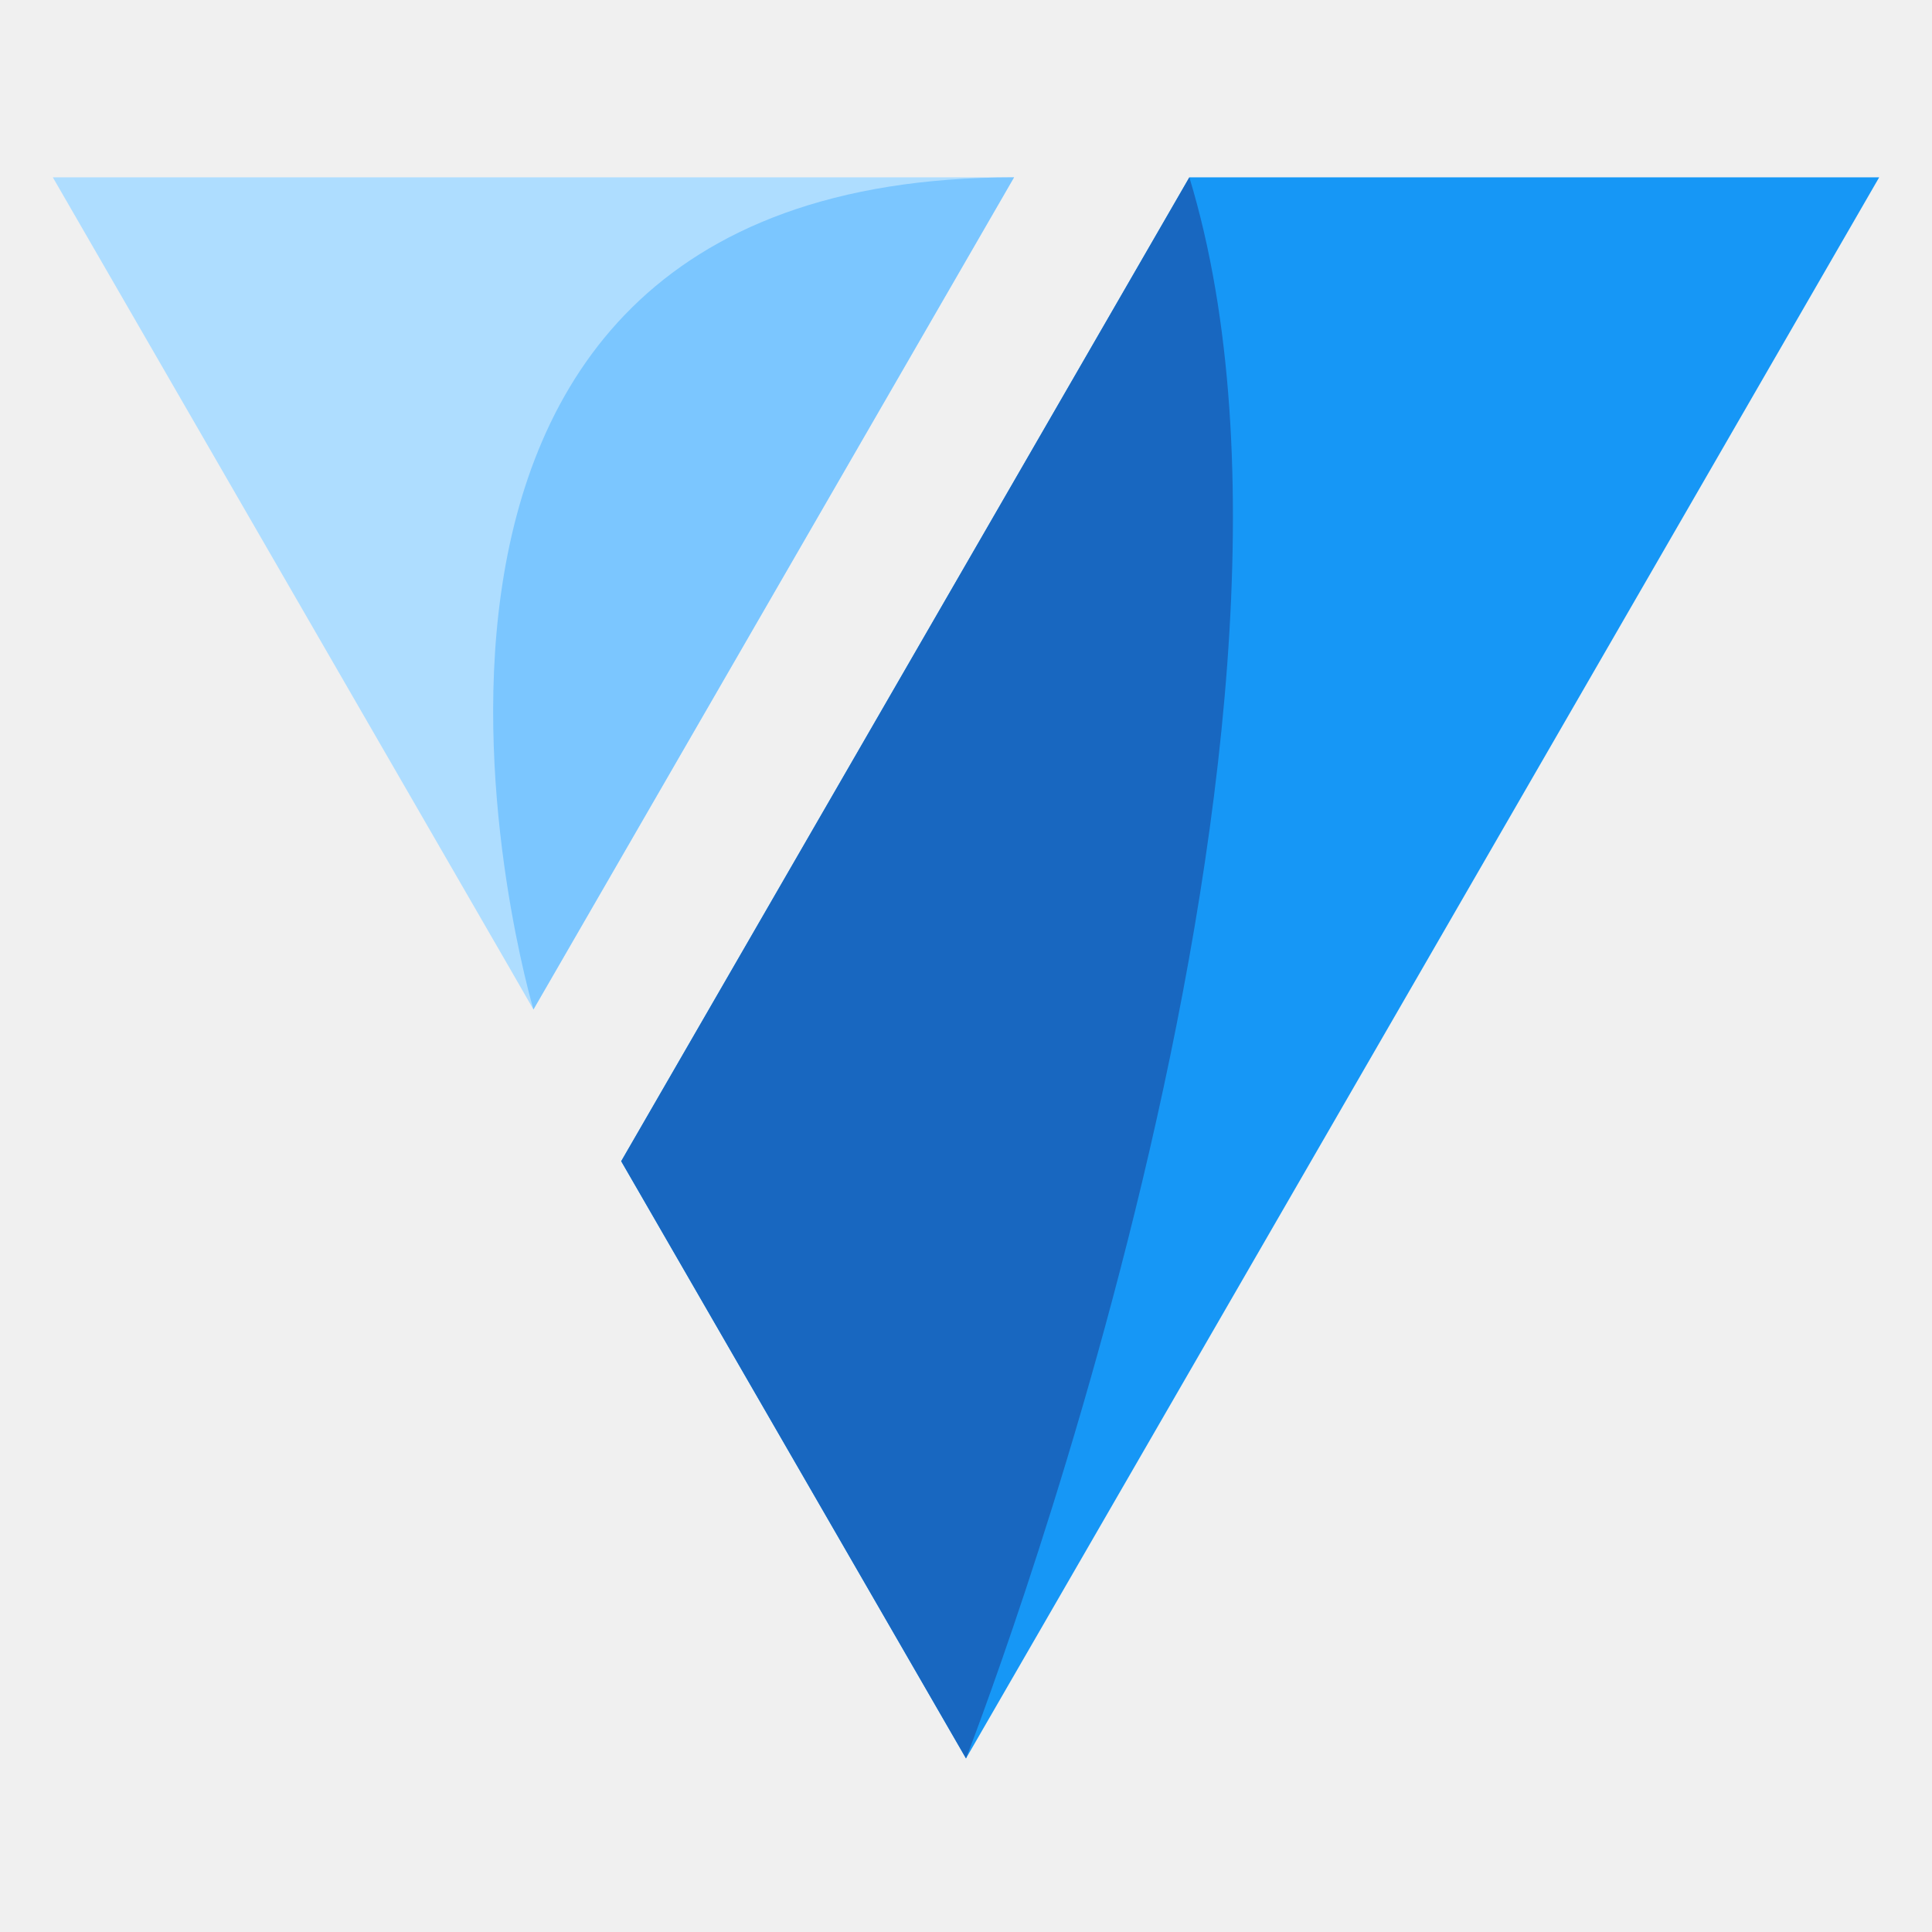
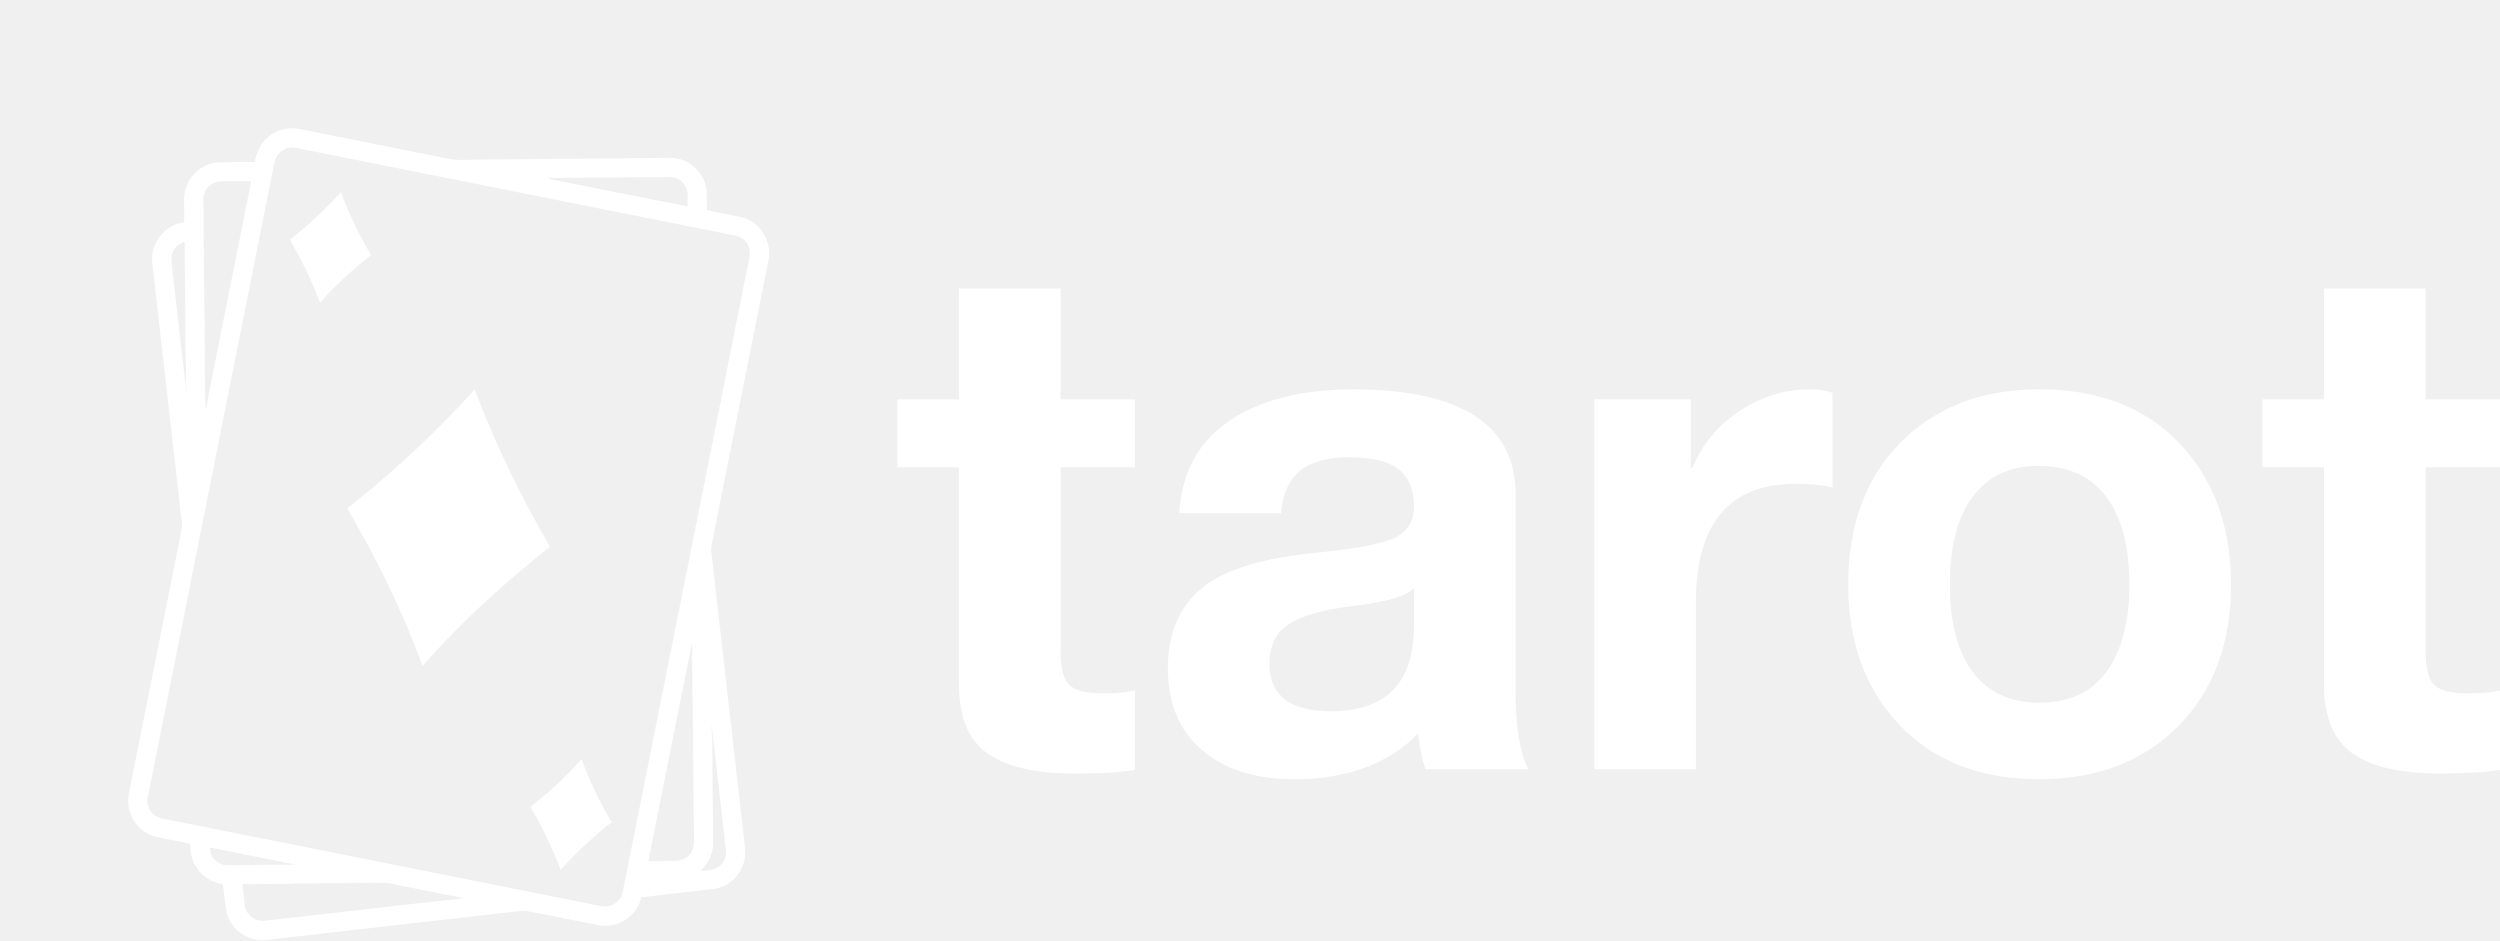
- <svg xmlns="http://www.w3.org/2000/svg" width="512" height="512" viewBox="0 0 512 512" fill="none">
-   <path d="M261.126 140.65L164.624 307.732L256.001 466L377.028 256.5L498.001 47H315.192L261.126 140.65Z" fill="#1697F6" />
-   <path d="M135.027 256.5L141.365 267.518L231.64 111.178L268.731 47H256H14L135.027 256.5Z" fill="#AEDDFF" />
-   <path d="M315.191 47C360.935 197.446 256 466 256 466L164.624 307.732L315.191 47Z" fill="#1867C0" />
-   <path d="M268.731 47C76.003 47 141.366 267.518 141.366 267.518L268.731 47Z" fill="#7BC6FF" />
+ <svg xmlns="http://www.w3.org/2000/svg" width="396" height="148.926" viewBox="0 0 390 146.67">
+   <g fill="#fff">
+     <path d="M41.885 21.327c1.292-1.069 3.054-1.544 4.703-1.233 7.709 1.533 15.419 3.067 23.123 4.614 1.853.441 3.764.13 5.644.188 9.723-.08 19.443-.2 29.164-.278 2.876-.062 5.514 2.363 5.718 5.226.015.966.06 1.934.056 2.901 1.905.559 3.908.733 5.819 1.28 2.665.86 4.362 3.849 3.77 6.581-2.964 14.823-5.914 29.648-8.882 44.471-.136.626-.005 1.263.066 1.886 1.643 14.445 3.29 28.89 4.93 43.334.106 1.258.436 2.535.155 3.795-.426 2.326-2.426 4.26-4.772 4.582-3.777.464-7.567.829-11.34 1.323-.62 2.789-3.506 4.794-6.338 4.383-3.915-.723-7.808-1.593-11.726-2.288-2.119.095-4.219.457-6.33.656-11.42 1.298-22.841 2.609-34.265 3.896-2.718.275-5.428-1.679-6.043-4.335-.291-1.439-.336-2.916-.565-4.365-1.505-.225-2.917-1.007-3.845-2.22-.925-1.135-1.28-2.632-1.213-4.073-1.772-.424-3.575-.71-5.352-1.105-2.042-.482-3.723-2.191-4.202-4.228-.234-.949-.197-1.944.018-2.89 2.739-13.599 5.42-27.21 8.156-40.808.07-.34.077-.689.042-1.031a53787.23 53787.23 0 0 1-4.637-40.742c-.288-2.94 2.038-5.844 4.985-6.149.13-1.548-.164-3.115.09-4.655.355-2.11 2.004-3.931 4.063-4.504 1.042-.338 2.146-.19 3.22-.241 1.221-.071 2.444-.003 3.665-.043.247-1.498.91-2.971 2.123-3.928zm2.738 1.846c-.992.351-1.698 1.283-1.836 2.317-6.566 32.942-13.153 65.882-19.724 98.824-.247 1.043.177 2.191 1.029 2.835.8.62 1.863.628 2.812.853 21.93 4.383 43.866 8.748 65.795 13.137.797.149 1.627.402 2.438.182.995-.277 1.826-1.133 2.007-2.16 6.514-32.59 13.01-65.179 19.517-97.765.127-.726.366-1.445.308-2.19-.097-1.199-1.085-2.233-2.253-2.458-22.498-4.493-45-8.974-67.5-13.474-.849-.152-1.751-.455-2.593-.101zM85.452 27.9c2.356.382 4.688.923 7.035 1.369 4.926.982 9.853 1.973 14.784 2.938-.044-1.121.213-2.375-.48-3.356-.594-.927-1.743-1.369-2.816-1.223-6.039.042-12.077.105-18.116.141-.142.021-.278.065-.407.13zm-53.724 3.226c.048 9.664.205 19.323.265 28.99-.005 1.218-.036 2.442.138 3.65 2.29-11.835 4.735-23.66 7.048-35.499-1.623.025-3.248-.048-4.87.044-1.415.068-2.65 1.39-2.581 2.815zm-4.749 8.126c-.351.705-.23 1.514-.159 2.266.747 6.32 1.414 12.65 2.187 18.965.025.29-.002.582.012.874.117-.265.026-.582.044-.863-.117-1.47.028-2.946-.108-4.414-.042-6.118-.076-12.234-.156-18.352-.791.215-1.481.773-1.82 1.524zm74.324 94.287c-.057.265-.1.536-.068.81.974.009 1.946-.073 2.921-.055.884-.002 1.833.099 2.633-.353.964-.484 1.547-1.583 1.477-2.653-.053-5.806-.14-11.615-.15-17.426-.1-1.891.042-3.79-.104-5.68.002-2.623-.029-5.25-.059-7.872-2.237 11.065-4.412 22.158-6.65 33.23zm9.816-18.034c.02 5.326.076 10.653.121 15.98.046 1.673-.76 3.258-1.96 4.389.876-.08 1.816-.064 2.601-.517.9-.512 1.462-1.57 1.374-2.603-.729-6.534-1.498-13.067-2.22-19.6-.09.783.06 1.569.084 2.35zm-78.342 16.712c-.157 1.383 1.19 2.729 2.573 2.736 3.608.01 7.214-.085 10.823-.055-4.46-.914-8.932-1.78-13.396-2.68zm11.947 5.676c-2.278-.027-4.557.063-6.835.023-.147.278-.004.596.008.89.138.938.163 1.891.37 2.818.332 1.272 1.652 2.18 2.962 2.02 10.251-1.14 20.492-2.369 30.747-3.47l-.005-.154c-3.653-.678-7.286-1.457-10.932-2.16-.958-.26-1.948-.084-2.925-.115-2.508-.02-5.014.061-7.52.04-1.957.1-3.918-.04-5.87.108z" />
+     <path d="M74.053 60.758C67.974 67.5 61.292 73.683 54.175 79.316c4.58 7.838 8.645 16.03 11.739 24.573 5.995-6.826 12.765-12.976 19.887-18.606-4.574-7.838-8.545-16.032-11.748-24.525zM53.168 29.983a65.062 65.062 0 0 1-7.95 7.423c1.833 3.135 3.458 6.411 4.696 9.829 2.399-2.732 5.105-5.191 7.955-7.442a65.03 65.03 0 0 1-4.7-9.81zM87.46 135.69a64.868 64.868 0 0 1 7.95-7.422c-1.832-3.135-3.458-6.412-4.695-9.828-2.398 2.73-5.107 5.188-7.954 7.44a65.142 65.142 0 0 1 4.698 9.81z" />
+   </g>
+   <path d="M165.446 45v17.3h11.608v10.602h-11.608v28.571c0 2.679.447 4.464 1.34 5.357s2.678 1.34 5.357 1.34c1.934 0 3.571-.15 4.91-.447v12.389c-2.232.372-5.357.558-9.374.558-6.101 0-10.64-1.042-13.616-3.125s-4.465-5.692-4.465-10.826V72.902H140V62.299h9.598V45h15.848zm45.76 15.737c16.815.074 25.222 5.543 25.222 16.406v30.58c0 5.655.67 9.747 2.01 12.277h-16.072a23.206 23.206 0 0 1-1.116-5.58c-4.687 4.762-11.16 7.142-19.42 7.142-6.026 0-10.807-1.525-14.341-4.575s-5.301-7.292-5.301-12.724c0-5.282 1.674-9.375 5.022-12.276 3.422-3.051 9.635-4.985 18.638-5.804 6.4-.67 10.454-1.507 12.165-2.511s2.567-2.548 2.567-4.632c0-2.604-.78-4.538-2.343-5.803s-4.167-1.898-7.813-1.898c-3.348 0-5.878.689-7.59 2.065s-2.715 3.59-3.013 6.64h-15.848c.372-6.324 2.976-11.123 7.813-14.397s11.309-4.91 19.42-4.91zm-13.17 42.857c0 4.91 3.236 7.366 9.71 7.366 8.482-.075 12.76-4.427 12.834-13.058v-6.139c-1.265 1.265-4.464 2.195-9.598 2.79-4.464.521-7.738 1.433-9.821 2.735s-3.125 3.404-3.125 6.306zm84.375-42.857c1.339 0 2.492.186 3.46.558v14.732c-1.712-.372-3.61-.558-5.692-.558-10.417 0-15.625 6.176-15.625 18.527V120h-15.849V62.3h15.067v10.713h.224c1.562-3.72 4.036-6.696 7.421-8.928s7.05-3.348 10.994-3.348zm35.714 0c9.226 0 16.518 2.808 21.875 8.426s8.036 12.965 8.036 22.042c0 9.152-2.735 16.5-8.204 22.043s-12.704 8.314-21.707 8.314c-9.152 0-16.406-2.808-21.764-8.426s-8.035-12.927-8.035-21.93c0-9.301 2.734-16.705 8.203-22.21s12.667-8.26 21.596-8.26zm-13.951 30.468c0 5.878 1.19 10.417 3.571 13.616s5.841 4.8 10.38 4.8c4.687 0 8.203-1.637 10.547-4.911s3.515-7.775 3.515-13.505c0-5.952-1.209-10.528-3.627-13.727s-5.933-4.8-10.547-4.8c-4.464 0-7.886 1.6-10.268 4.8s-3.571 7.775-3.571 13.727zM378.393 45v17.3H390v10.602h-11.607v28.571c0 2.679.446 4.464 1.34 5.357s2.678 1.34 5.356 1.34c1.935 0 3.572-.15 4.911-.447v12.389c-2.232.372-5.357.558-9.375.558-6.101 0-10.64-1.042-13.616-3.125s-4.464-5.692-4.464-10.826V72.902h-9.599V62.299h9.599V45h15.848z" fill="#fff" />
</svg>
